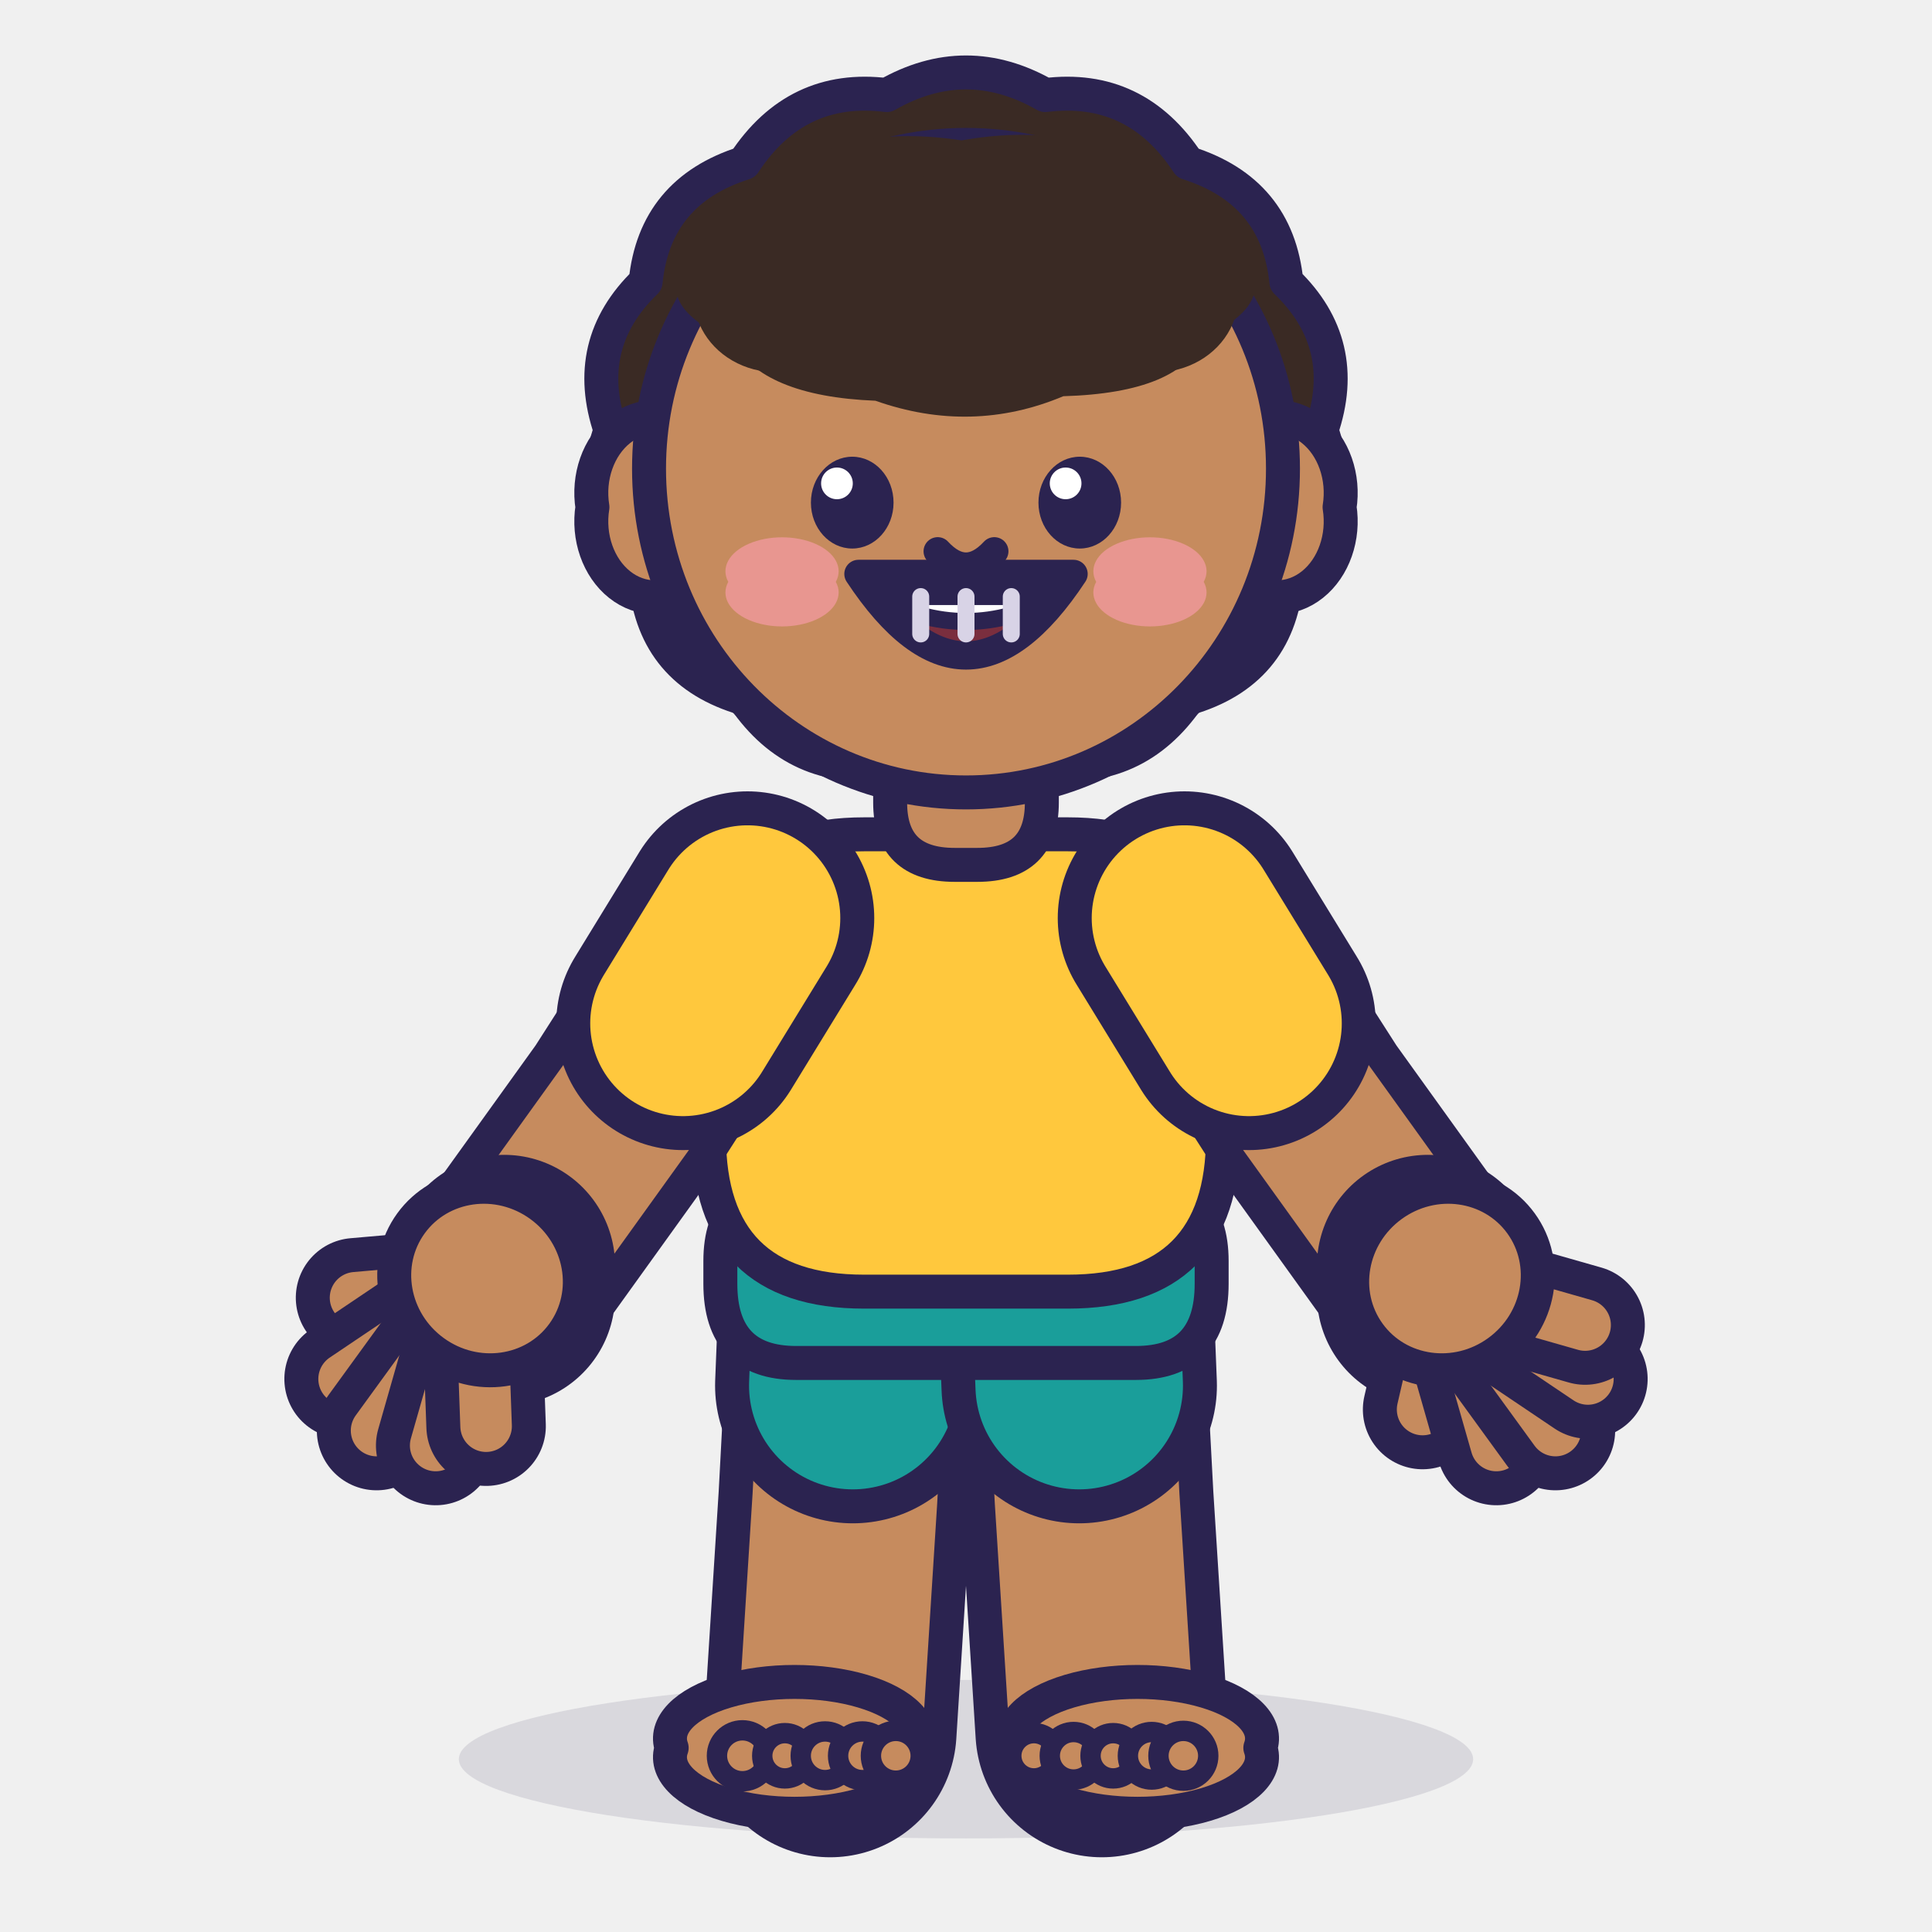
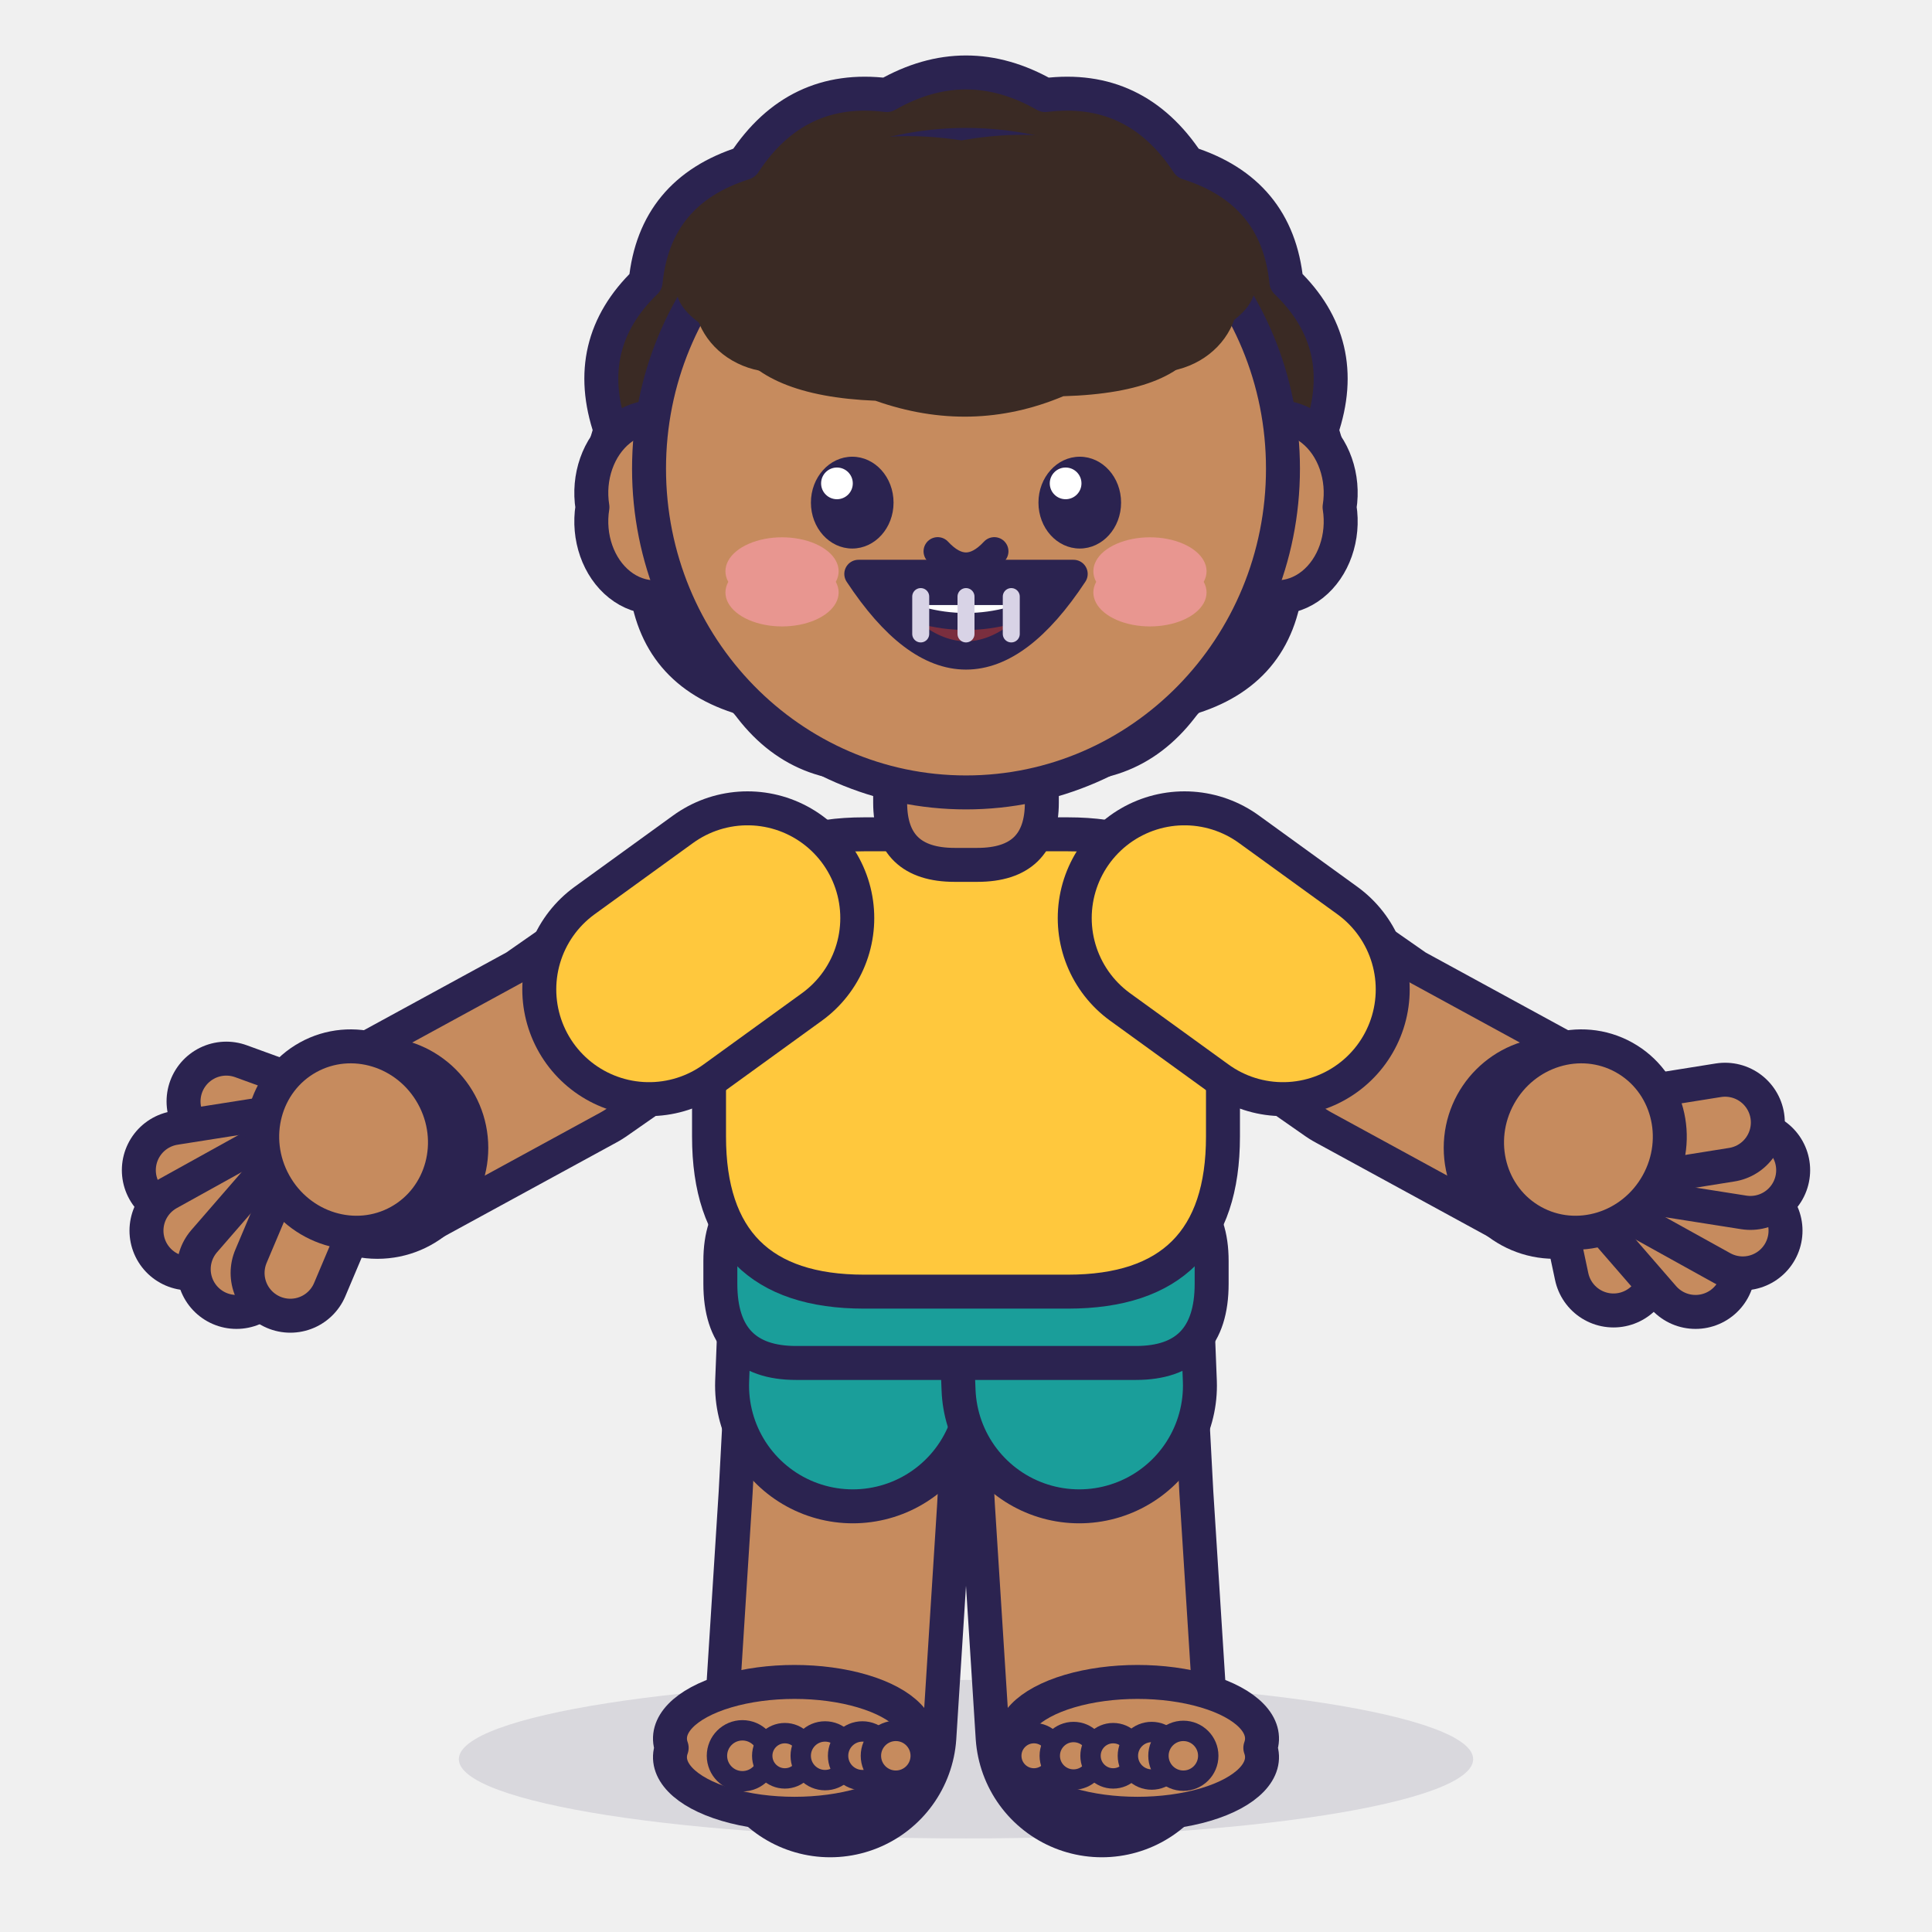
<svg xmlns="http://www.w3.org/2000/svg" viewBox="0 0 256 256" width="256" height="256">
  <g stroke-linejoin="round" stroke-linecap="round">
    <clipPath id="frame">
      <rect x="0" y="0" width="256" height="256" />
    </clipPath>
    <g clip-path="url(#frame)">
      <g transform="translate(128 233.1) scale(1.5)">
        <ellipse cx="0" cy="0" rx="44.8" ry="7" fill="#2B2350" opacity="0.12" />
        <g transform="translate(0 0)">
          <path d="M -9.5 -45.6 L -10.7 -23 L -12 -2.5" fill="none" stroke="#2B2350" stroke-width="22.33" />
          <path d="M -9.5 -45.6 L -10.7 -23 L -12 -2.5" fill="none" stroke="#C68B5E" stroke-width="16.33" />
          <path d="M -9.5 -45.6 L -10 -33" fill="none" stroke="#2B2350" stroke-width="24.33" />
          <path d="M -9.5 -45.6 L -10 -33" fill="none" stroke="#1A9E9A" stroke-width="18.33" />
          <path d="M -26 -1 A 11 5 0 1 0 -4.3 -1 A 11 5 0 1 0 -26 -1 Z" fill="#C68B5E" stroke="#2B2350" stroke-width="3" />
          <path d="M 9.5 -45.6 L 10.7 -23 L 12 -2.5" fill="none" stroke="#2B2350" stroke-width="22.33" />
          <path d="M 9.5 -45.6 L 10.7 -23 L 12 -2.5" fill="none" stroke="#C68B5E" stroke-width="16.33" />
          <path d="M 9.5 -45.6 L 10 -33" fill="none" stroke="#2B2350" stroke-width="24.33" />
          <path d="M 9.5 -45.6 L 10 -33" fill="none" stroke="#1A9E9A" stroke-width="18.33" />
          <path d="M 4.3 -1 A 11 5 0 1 0 26 -1 A 11 5 0 1 0 4.3 -1 Z" fill="#C68B5E" stroke="#2B2350" stroke-width="3" />
          <path d="M -15 -50.7 L 15 -50.7 Q 21.7 -50.7 21.7 -44 L 21.7 -42 Q 21.7 -35 15 -35 L -15 -35 Q -21.7 -35 -21.7 -42 L -21.7 -44 Q -21.7 -50.7 -15 -50.7 Z" fill="#1A9E9A" stroke="#2B2350" stroke-width="3" />
          <g transform="rotate(0 0 -45.6)">
            <path d="M -9 -81.7 L 9 -81.7 Q 22.7 -81.7 22.7 -68 L 22.7 -55 Q 22.7 -41.3 9 -41.3 L -9 -41.3 Q -22.7 -41.3 -22.7 -55 L -22.7 -68 Q -22.7 -81.7 -9 -81.7 Z" fill="#FFC83D" stroke="#2B2350" stroke-width="3" />
            <g transform="rotate(0 0 -86)">
              <path d="M -1 -94.4 L 1 -94.4 Q 6.7 -94.4 6.7 -89 L 6.7 -84.5 Q 6.7 -79 1 -79 L -1 -79 Q -6.7 -79 -6.7 -84.5 L -6.7 -89 Q -6.7 -94.4 -1 -94.4 Z" fill="#C68B5E" stroke="#2B2350" stroke-width="3" />
              <path d="M 31.4 -117.4 Q 34 -110 28.3 -104 Q 27.5 -96 19.6 -93.7 Q 15 -87 7 -88 Q 0 -83.5 -7 -88 Q -15 -87 -19.6 -93.7 Q -27.5 -96 -28.3 -104 Q -34 -110 -31.4 -117.4 Q -34 -125 -28.3 -130.5 Q -27.5 -138.5 -19.6 -141 Q -15 -148 -7 -147 Q 0 -151 7 -147 Q 15 -148 19.6 -141 Q 27.5 -138.5 28.3 -130.5 Q 34 -125 31.4 -117.4 Z" fill="#3A2A24" stroke="#2B2350" stroke-width="3" />
              <path d="M -33 -110.6 A 5.6 6.7 0 1 0 -22 -110.6 A 5.6 6.7 0 1 0 -33 -110.6 Z" fill="#C68B5E" stroke="#2B2350" stroke-width="3" />
              <path d="M 22 -110.6 A 5.6 6.7 0 1 0 33 -110.6 A 5.6 6.7 0 1 0 22 -110.6 Z" fill="#C68B5E" stroke="#2B2350" stroke-width="3" />
              <path d="M -28 -114 A 28 28.6 0 1 0 28 -114 A 28 28.6 0 1 0 -28 -114 Z" fill="#C68B5E" stroke="#2B2350" stroke-width="3" />
              <path d="M -24 -133 Q -25.3 -138 -16 -140 Q -10.3 -144.5 -0.4 -143 Q 9.4 -144.7 15 -140.5 Q 25 -138.6 23.6 -133.6 Q 28.5 -129 21 -125.6 Q 19 -120.7 8.6 -120.4 Q 0.5 -117 -8 -120 Q -18 -120.4 -20.7 -125.3 Q -28.4 -128.7 -24 -133 Z" fill="#3A2A24" />
              <path d="M -24 -130 A 7.3 6.7 0 1 0 -9.5 -130 A 7.3 6.7 0 1 0 -24 -130 Z" fill="#3A2A24" />
              <path d="M -15.7 -132 A 7.3 6.7 0 1 0 -1 -132 A 7.3 6.7 0 1 0 -15.7 -132 Z" fill="#3A2A24" />
              <path d="M -7.3 -134 A 7.3 6.7 0 1 0 7.3 -134 A 7.3 6.7 0 1 0 -7.3 -134 Z" fill="#3A2A24" />
              <path d="M 1 -132 A 7.3 6.7 0 1 0 15.7 -132 A 7.3 6.7 0 1 0 1 -132 Z" fill="#3A2A24" />
              <path d="M 9.5 -130 A 7.3 6.7 0 1 0 24 -130 A 7.3 6.7 0 1 0 9.5 -130 Z" fill="#3A2A24" />
              <path d="M -13.7 -111 A 3.6 4 0 1 0 -6.4 -111 A 3.6 4 0 1 0 -13.7 -111 Z" fill="#2B2350" />
              <circle cx="-11.4" cy="-112.7" r="1.4" fill="#FFFFFF" />
              <path d="M -21 -104 A 5 3 0 1 0 -11.5 -104 A 5 3 0 1 0 -21 -104 Z" fill="#FF9DB0" opacity="0.6" />
              <path d="M 6.4 -111 A 3.6 4 0 1 0 13.7 -111 A 3.6 4 0 1 0 6.4 -111 Z" fill="#2B2350" />
              <circle cx="8.8" cy="-112.7" r="1.4" fill="#FFFFFF" />
              <path d="M 11.5 -104 A 5 3 0 1 0 21 -104 A 5 3 0 1 0 11.5 -104 Z" fill="#FF9DB0" opacity="0.6" />
              <path d="M -5 -101 Q 0 -96 5 -101" fill="none" stroke="#7A2E3E" stroke-width="2.5" />
            </g>
-             <path d="M -19.3 -74.3 L -30 -57.6 L -41 -42.3" fill="none" stroke="#2B2350" stroke-width="19.39" />
-             <path d="M -19.3 -74.3 L -30 -57.6 L -41 -42.3" fill="none" stroke="#C68B5E" stroke-width="13.39" />
-             <path d="M -19.3 -74.3 L -25 -65" fill="none" stroke="#2B2350" stroke-width="22.39" />
-             <path d="M -19.3 -74.3 L -25 -65" fill="none" stroke="#FFC83D" stroke-width="16.39" />
-             <path d="M -49 -42.3 A 8.3 8.3 0 1 0 -32.6 -42.3 A 8.3 8.3 0 1 0 -49 -42.3 Z" fill="#C68B5E" stroke="#2B2350" stroke-width="3" />
-             <path d="M 19.3 -74.3 L 30 -57.6 L 41 -42.3" fill="none" stroke="#2B2350" stroke-width="19.39" />
-             <path d="M 19.3 -74.3 L 30 -57.6 L 41 -42.3" fill="none" stroke="#C68B5E" stroke-width="13.39" />
-             <path d="M 19.3 -74.3 L 25 -65" fill="none" stroke="#2B2350" stroke-width="22.39" />
-             <path d="M 19.3 -74.3 L 25 -65" fill="none" stroke="#FFC83D" stroke-width="16.39" />
-             <path d="M 32.6 -42.3 A 8.3 8.3 0 1 0 49 -42.3 A 8.3 8.3 0 1 0 32.6 -42.3 Z" fill="#C68B5E" stroke="#2B2350" stroke-width="3" />
+             <path d="M -19.3 -74.3 L -35.5 -63 L -52 -54" fill="none" stroke="#2B2350" stroke-width="19.39" />
+             <path d="M -19.3 -74.3 L -35.5 -63 L -52 -54" fill="none" stroke="#C68B5E" stroke-width="13.39" />
+             <path d="M -19.3 -74.3 L -28 -68" fill="none" stroke="#2B2350" stroke-width="22.39" />
+             <path d="M -19.3 -74.3 L -28 -68" fill="none" stroke="#FFC83D" stroke-width="16.39" />
+             <path d="M -60.3 -54 A 8.3 8.3 0 1 0 -43.7 -54 A 8.3 8.3 0 1 0 -60.3 -54 Z" fill="#C68B5E" stroke="#2B2350" stroke-width="3" />
+             <path d="M 19.3 -74.3 L 35.5 -63 L 52 -54" fill="none" stroke="#2B2350" stroke-width="19.39" />
+             <path d="M 19.3 -74.3 L 35.5 -63 L 52 -54" fill="none" stroke="#C68B5E" stroke-width="13.39" />
+             <path d="M 19.3 -74.3 L 28 -68" fill="none" stroke="#2B2350" stroke-width="22.39" />
+             <path d="M 19.3 -74.3 L 28 -68" fill="none" stroke="#FFC83D" stroke-width="16.39" />
+             <path d="M 43.7 -54 A 8.3 8.3 0 1 0 60.3 -54 A 8.3 8.3 0 1 0 43.7 -54 Z" fill="#C68B5E" stroke="#2B2350" stroke-width="3" />
          </g>
          <path d="M -2.5 -106.7 Q 0 -104 2.5 -106.7" fill="none" stroke="#2B2350" stroke-width="2.5" />
-           <g transform="translate(-40.9 -44.4) rotate(36)">
+           <g transform="translate(-52 -55.9) rotate(61)">
            <path d="M 0 3.3 L -8.4 10.6" fill="none" stroke="#2B2350" stroke-width="10.553" />
            <path d="M 0 3.3 L -8.4 10.6" fill="none" stroke="#C68B5E" stroke-width="4.553" />
            <path d="M 0 3.3 L -5 17" fill="none" stroke="#2B2350" stroke-width="10.553" />
            <path d="M 0 3.3 L -5 17" fill="none" stroke="#C68B5E" stroke-width="4.553" />
            <path d="M 0 3.3 L 0 19" fill="none" stroke="#2B2350" stroke-width="10.553" />
            <path d="M 0 3.3 L 0 19" fill="none" stroke="#C68B5E" stroke-width="4.553" />
            <path d="M 0 3.3 L 5 17" fill="none" stroke="#2B2350" stroke-width="10.553" />
            <path d="M 0 3.3 L 5 17" fill="none" stroke="#C68B5E" stroke-width="4.553" />
            <path d="M 0 3.3 L 7.6 13" fill="none" stroke="#2B2350" stroke-width="10.553" />
            <path d="M 0 3.3 L 7.6 13" fill="none" stroke="#C68B5E" stroke-width="4.553" />
            <path d="M -8.3 2.4 A 8.3 8 0 1 0 8.3 2.4 A 8.3 8 0 1 0 -8.3 2.4 Z" fill="#C68B5E" stroke="#2B2350" stroke-width="3" />
          </g>
-           <g transform="translate(40.9 -44.4) rotate(-36)">
+           <g transform="translate(52 -55.9) rotate(-61)">
            <path d="M 0 3.3 L -8.4 10.6" fill="none" stroke="#2B2350" stroke-width="10.553" />
            <path d="M 0 3.3 L -8.4 10.6" fill="none" stroke="#C68B5E" stroke-width="4.553" />
            <path d="M 0 3.3 L -5 17" fill="none" stroke="#2B2350" stroke-width="10.553" />
            <path d="M 0 3.3 L -5 17" fill="none" stroke="#C68B5E" stroke-width="4.553" />
            <path d="M 0 3.3 L 0 19" fill="none" stroke="#2B2350" stroke-width="10.553" />
            <path d="M 0 3.3 L 0 19" fill="none" stroke="#C68B5E" stroke-width="4.553" />
            <path d="M 0 3.3 L 5 17" fill="none" stroke="#2B2350" stroke-width="10.553" />
            <path d="M 0 3.3 L 5 17" fill="none" stroke="#C68B5E" stroke-width="4.553" />
            <path d="M 0 3.3 L 7.6 13" fill="none" stroke="#2B2350" stroke-width="10.553" />
            <path d="M 0 3.3 L 7.6 13" fill="none" stroke="#C68B5E" stroke-width="4.553" />
            <path d="M -8.3 2.4 A 8.3 8 0 1 0 8.3 2.4 A 8.3 8 0 1 0 -8.3 2.4 Z" fill="#C68B5E" stroke="#2B2350" stroke-width="3" />
          </g>
          <path d="M -22 -0.3 A 2 2 0 1 0 -17.5 -0.3 A 2 2 0 1 0 -22 -0.3 Z" fill="#C68B5E" stroke="#2B2350" stroke-width="1.8" />
          <path d="M -18 -0.3 A 2 2 0 1 0 -14 -0.3 A 2 2 0 1 0 -18 -0.3 Z" fill="#C68B5E" stroke="#2B2350" stroke-width="1.8" />
          <path d="M -14.6 -0.3 A 2 2 0 1 0 -10.3 -0.3 A 2 2 0 1 0 -14.6 -0.3 Z" fill="#C68B5E" stroke="#2B2350" stroke-width="1.8" />
          <path d="M -11.3 -0.3 A 2 2 0 1 0 -7 -0.3 A 2 2 0 1 0 -11.3 -0.3 Z" fill="#C68B5E" stroke="#2B2350" stroke-width="1.8" />
          <path d="M -8.4 -0.3 A 2 2 0 1 0 -4 -0.3 A 2 2 0 1 0 -8.4 -0.3 Z" fill="#C68B5E" stroke="#2B2350" stroke-width="1.8" />
          <path d="M 4 -0.3 A 2 2 0 1 0 8 -0.3 A 2 2 0 1 0 4 -0.3 Z" fill="#C68B5E" stroke="#2B2350" stroke-width="1.8" />
          <path d="M 7.4 -0.3 A 2 2 0 1 0 11.6 -0.3 A 2 2 0 1 0 7.4 -0.3 Z" fill="#C68B5E" stroke="#2B2350" stroke-width="1.8" />
          <path d="M 11 -0.3 A 2 2 0 1 0 15 -0.3 A 2 2 0 1 0 11 -0.3 Z" fill="#C68B5E" stroke="#2B2350" stroke-width="1.8" />
          <path d="M 14.3 -0.3 A 2 2 0 1 0 18.5 -0.3 A 2 2 0 1 0 14.3 -0.3 Z" fill="#C68B5E" stroke="#2B2350" stroke-width="1.8" />
          <path d="M 17 -0.3 A 2 2 0 1 0 21.4 -0.3 A 2 2 0 1 0 17 -0.3 Z" fill="#C68B5E" stroke="#2B2350" stroke-width="1.8" />
          <path d="M -10 -100 A 10 5.6 0 1 0 10 -100 A 10 5.6 0 1 0 -10 -100 Z" fill="#C68B5E" />
          <path d="M -9.5 -104.7 Q 0 -90.3 9.5 -104.7 Z" fill="#7A2E3E" stroke="#2B2350" stroke-width="2.5" />
          <path d="M -8 -102.7 L 8 -102.7 Q 0 -98.3 -8 -102.7 Z" fill="#FFFFFF" stroke="#2B2350" stroke-width="1.5" />
          <path d="M -4 -102.7 L -4 -99.4 M 0 -102.7 L 0 -99.4 M 4 -102.7 L 4 -99.4 " fill="none" stroke="#D8D3E6" stroke-width="1.5" />
        </g>
      </g>
    </g>
  </g>
</svg>
